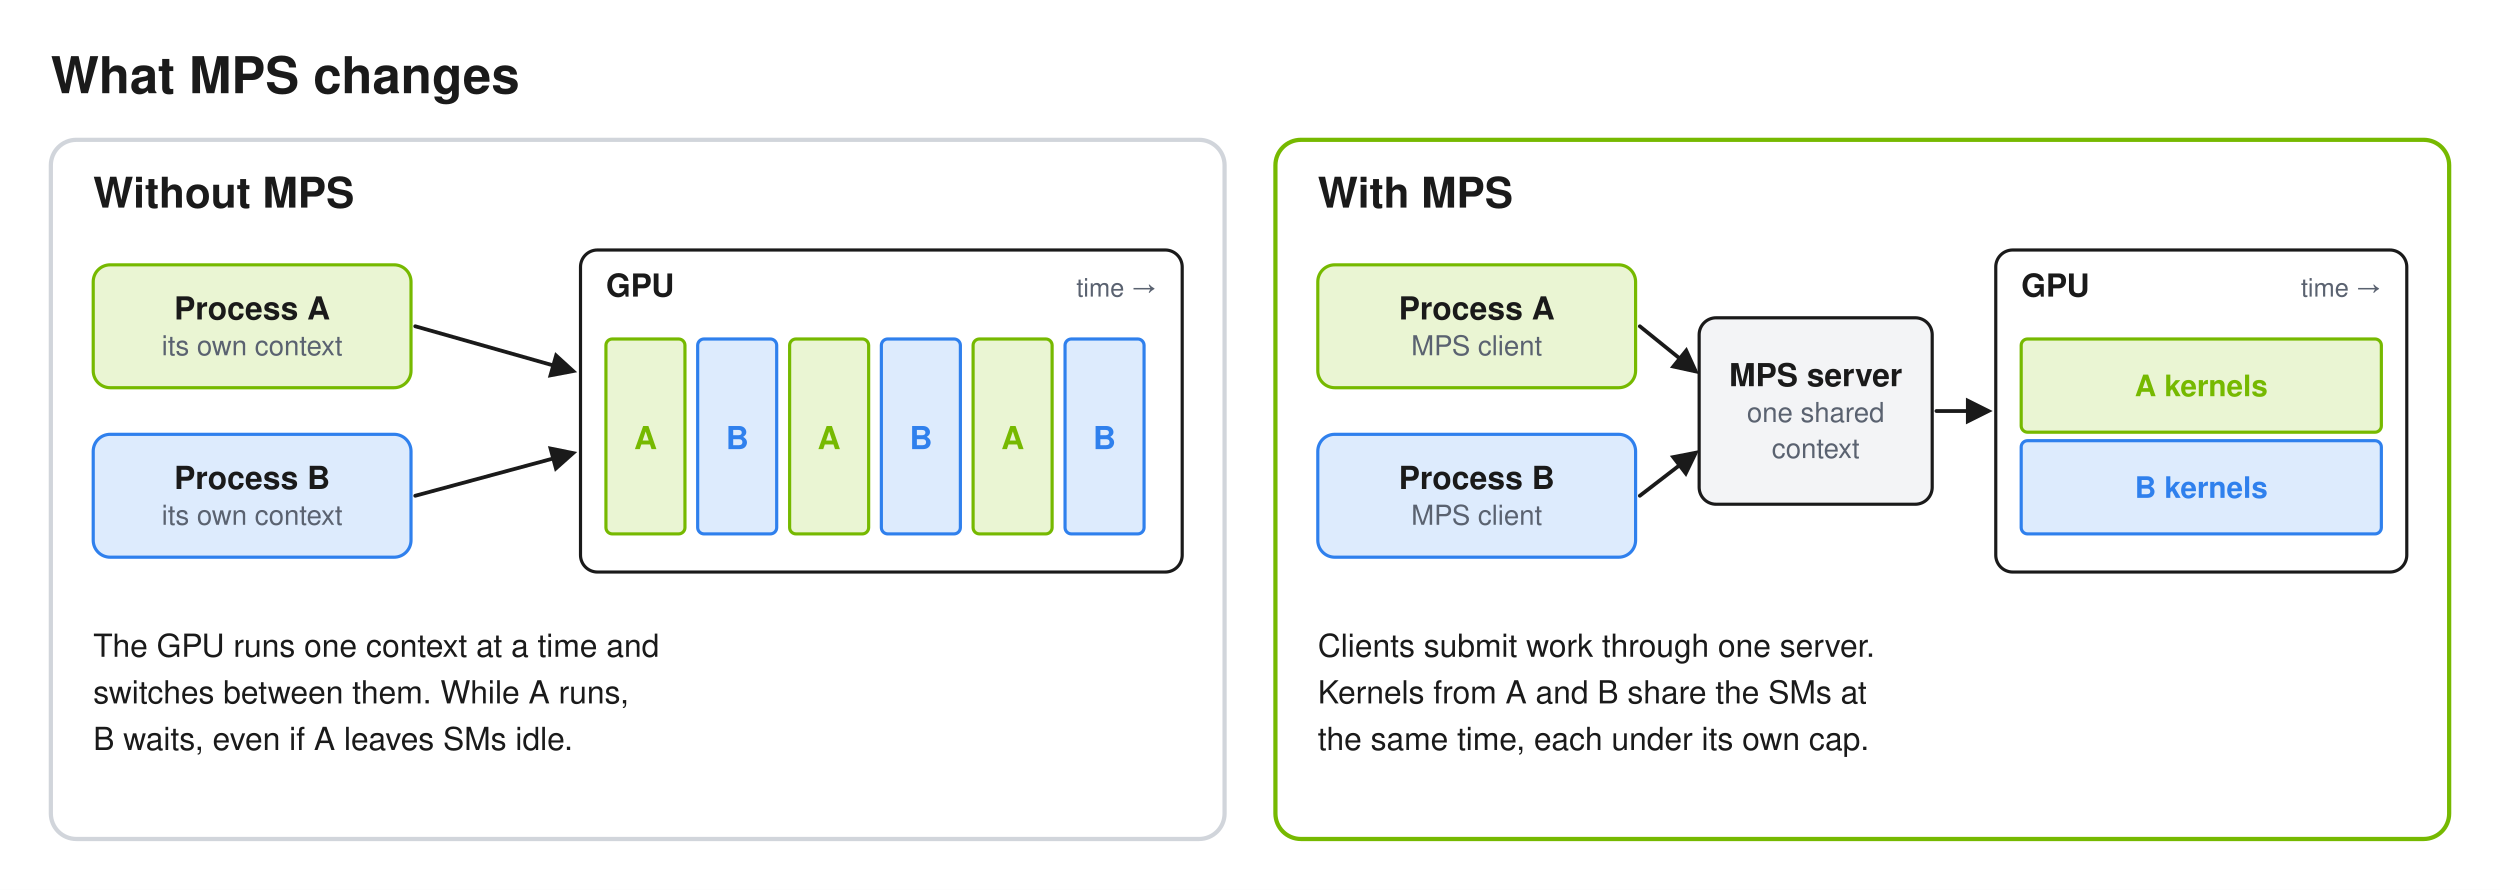
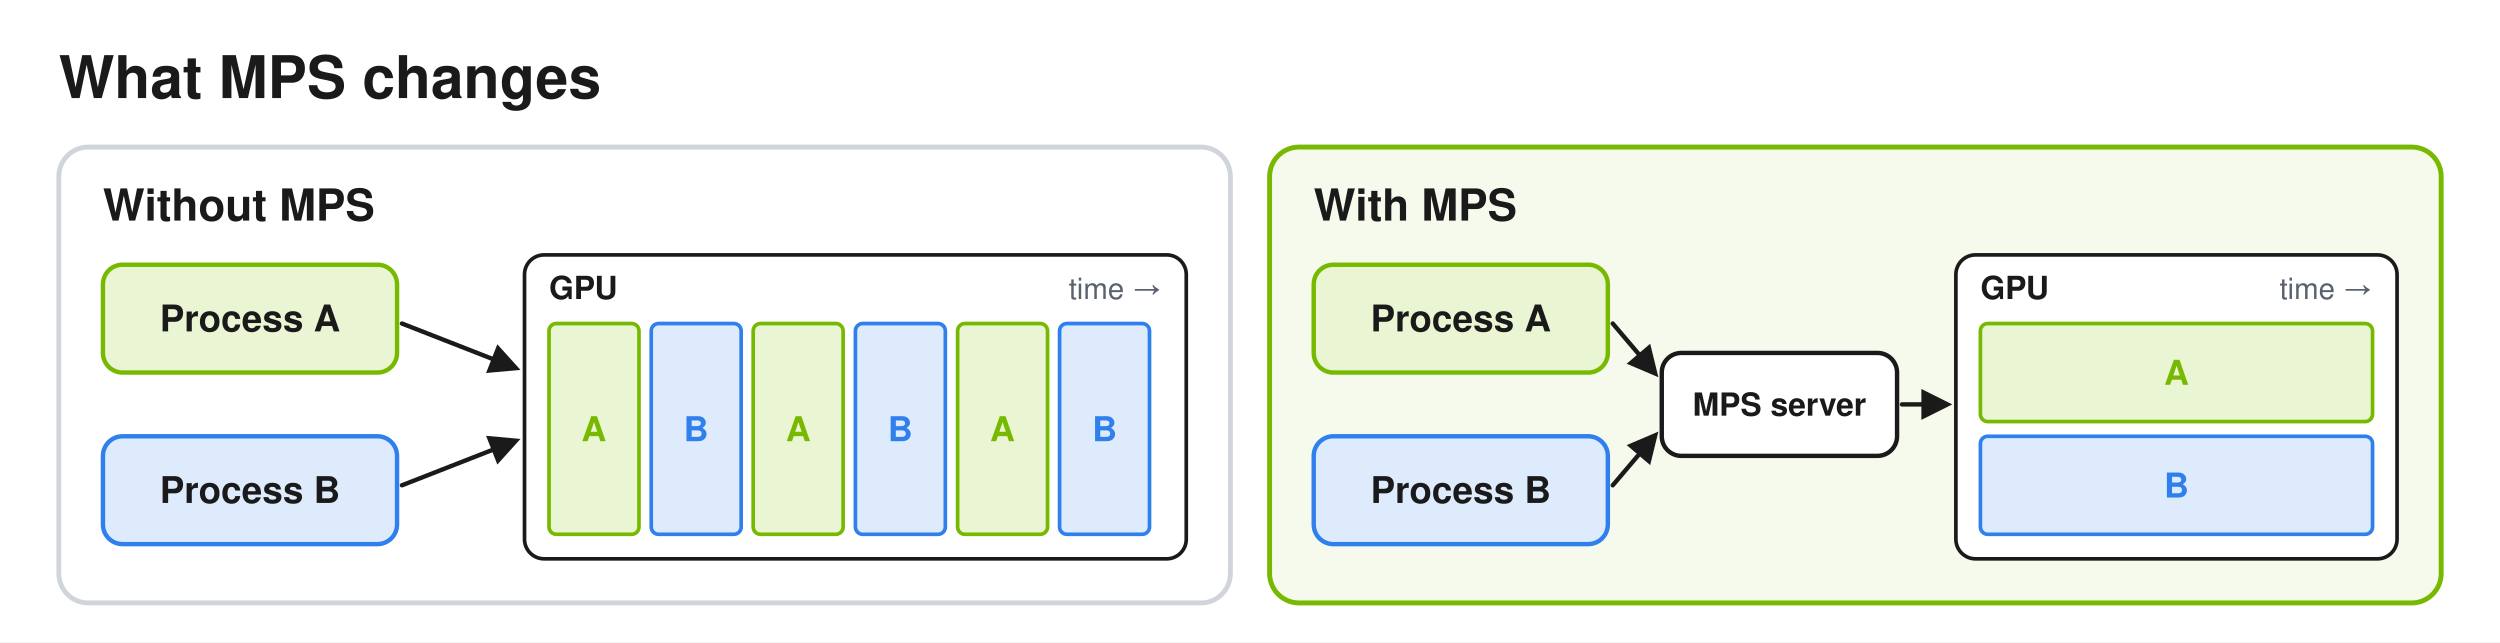
- <svg xmlns="http://www.w3.org/2000/svg" width="1180" height="420" viewBox="0 0 1180 420" role="img" aria-labelledby="title desc" font-family="Helvetica, Arial, sans-serif">
+ <svg xmlns="http://www.w3.org/2000/svg" width="1020" height="262" viewBox="0 0 1020 262" role="img" aria-labelledby="title desc" font-family="Helvetica, Arial, sans-serif">
  <defs>
    <marker id="a-ink" viewBox="0 0 10 10" refX="8" refY="5" markerWidth="7" markerHeight="7" orient="auto-start-reverse">
      <path d="M0,0 L10,5 L0,10 z" fill="#1A1A1A" />
    </marker>
    <marker id="a-gray" viewBox="0 0 10 10" refX="8" refY="5" markerWidth="7" markerHeight="7" orient="auto-start-reverse">
      <path d="M0,0 L10,5 L0,10 z" fill="#9CA3AF" />
    </marker>
    <marker id="a-green" viewBox="0 0 10 10" refX="8" refY="5" markerWidth="7" markerHeight="7" orient="auto-start-reverse">
      <path d="M0,0 L10,5 L0,10 z" fill="#76B900" />
    </marker>
    <marker id="a-red" viewBox="0 0 10 10" refX="8" refY="5" markerWidth="7" markerHeight="7" orient="auto-start-reverse">
      <path d="M0,0 L10,5 L0,10 z" fill="#C62828" />
    </marker>
  </defs>
-   <rect x="0.0" y="0.0" width="1180.0" height="420.0" fill="#FFFFFF" />
-   <text x="24.0" y="44.0" font-size="24" font-weight="700" fill="#1A1A1A" text-anchor="start">What MPS changes</text>
-   <rect x="24.0" y="66.0" width="554.0" height="330.0" fill="#FFFFFF" rx="12" stroke="#D1D5DB" stroke-width="2" />
-   <text x="44.0" y="98.0" font-size="20" font-weight="700" fill="#1A1A1A" text-anchor="start">Without MPS</text>
-   <rect x="44.0" y="125.0" width="150.0" height="58.0" fill="#EAF5D3" rx="8" stroke="#76B900" stroke-width="1.5" />
-   <text x="119.0" y="150.8" font-size="15" font-weight="700" fill="#1A1A1A" text-anchor="middle">Process A</text>
-   <text x="119.0" y="167.7" font-size="13" font-weight="400" fill="#5A6270" text-anchor="middle">its own context</text>
-   <rect x="44.0" y="205.0" width="150.0" height="58.0" fill="#DDEBFD" rx="8" stroke="#2F80ED" stroke-width="1.5" />
-   <text x="119.0" y="230.8" font-size="15" font-weight="700" fill="#1A1A1A" text-anchor="middle">Process B</text>
-   <text x="119.0" y="247.7" font-size="13" font-weight="400" fill="#5A6270" text-anchor="middle">its own context</text>
-   <line x1="196.0" y1="154.0" x2="270.0" y2="175.0" stroke="#1A1A1A" stroke-width="1.8" stroke-linecap="round" marker-end="url(#a-ink)" />
-   <line x1="196.0" y1="234.0" x2="270.0" y2="214.0" stroke="#1A1A1A" stroke-width="1.8" stroke-linecap="round" marker-end="url(#a-ink)" />
-   <rect x="274.0" y="118.0" width="284.0" height="152.0" fill="#FFFFFF" rx="8" stroke="#1A1A1A" stroke-width="1.5" />
-   <text x="286.0" y="140.0" font-size="15" font-weight="700" fill="#1A1A1A" text-anchor="start">GPU</text>
-   <text x="546.0" y="140.0" font-size="12" font-weight="400" fill="#5A6270" text-anchor="end">time →</text>
-   <rect x="286.0" y="160.0" width="37.3" height="92.0" fill="#EAF5D3" rx="3" stroke="#76B900" stroke-width="1.5" />
-   <text x="304.7" y="212.0" font-size="15" font-weight="700" fill="#76B900" text-anchor="middle">A</text>
-   <rect x="329.3" y="160.0" width="37.3" height="92.0" fill="#DDEBFD" rx="3" stroke="#2F80ED" stroke-width="1.5" />
-   <text x="348.0" y="212.0" font-size="15" font-weight="700" fill="#2F80ED" text-anchor="middle">B</text>
-   <rect x="372.7" y="160.0" width="37.3" height="92.0" fill="#EAF5D3" rx="3" stroke="#76B900" stroke-width="1.5" />
-   <text x="391.3" y="212.0" font-size="15" font-weight="700" fill="#76B900" text-anchor="middle">A</text>
-   <rect x="416.0" y="160.0" width="37.3" height="92.0" fill="#DDEBFD" rx="3" stroke="#2F80ED" stroke-width="1.5" />
-   <text x="434.7" y="212.0" font-size="15" font-weight="700" fill="#2F80ED" text-anchor="middle">B</text>
-   <rect x="459.3" y="160.0" width="37.3" height="92.0" fill="#EAF5D3" rx="3" stroke="#76B900" stroke-width="1.5" />
-   <text x="478.0" y="212.0" font-size="15" font-weight="700" fill="#76B900" text-anchor="middle">A</text>
-   <rect x="502.7" y="160.0" width="37.3" height="92.0" fill="#DDEBFD" rx="3" stroke="#2F80ED" stroke-width="1.5" />
-   <text x="521.3" y="212.0" font-size="15" font-weight="700" fill="#2F80ED" text-anchor="middle">B</text>
-   <text x="44.0" y="310.0" font-size="15" font-weight="400" fill="#1A1A1A" text-anchor="start">The GPU runs one context at a time and</text>
-   <text x="44.0" y="332.0" font-size="15" font-weight="400" fill="#1A1A1A" text-anchor="start">switches between them. While A runs,</text>
-   <text x="44.0" y="354.0" font-size="15" font-weight="400" fill="#1A1A1A" text-anchor="start">B waits, even if A leaves SMs idle.</text>
-   <rect x="602.0" y="66.0" width="554.0" height="330.0" fill="#FFFFFF" rx="12" stroke="#76B900" stroke-width="2" />
-   <text x="622.0" y="98.0" font-size="20" font-weight="700" fill="#1A1A1A" text-anchor="start">With MPS</text>
-   <rect x="622.0" y="125.0" width="150.0" height="58.0" fill="#EAF5D3" rx="8" stroke="#76B900" stroke-width="1.5" />
-   <text x="697.0" y="150.8" font-size="15" font-weight="700" fill="#1A1A1A" text-anchor="middle">Process A</text>
-   <text x="697.0" y="167.7" font-size="13" font-weight="400" fill="#5A6270" text-anchor="middle">MPS client</text>
-   <rect x="622.0" y="205.0" width="150.0" height="58.0" fill="#DDEBFD" rx="8" stroke="#2F80ED" stroke-width="1.5" />
-   <text x="697.0" y="230.8" font-size="15" font-weight="700" fill="#1A1A1A" text-anchor="middle">Process B</text>
-   <text x="697.0" y="247.7" font-size="13" font-weight="400" fill="#5A6270" text-anchor="middle">MPS client</text>
-   <rect x="802.0" y="150.0" width="110.0" height="88.0" fill="#F3F4F6" rx="8" stroke="#1A1A1A" stroke-width="1.5" />
-   <text x="857.0" y="182.3" font-size="15" font-weight="700" fill="#1A1A1A" text-anchor="middle">MPS server</text>
-   <text x="857.0" y="199.2" font-size="13" font-weight="400" fill="#5A6270" text-anchor="middle">one shared</text>
-   <text x="857.0" y="216.2" font-size="13" font-weight="400" fill="#5A6270" text-anchor="middle">context</text>
-   <line x1="774.0" y1="154.0" x2="800.0" y2="175.0" stroke="#1A1A1A" stroke-width="1.8" stroke-linecap="round" marker-end="url(#a-ink)" />
-   <line x1="774.0" y1="234.0" x2="800.0" y2="214.0" stroke="#1A1A1A" stroke-width="1.8" stroke-linecap="round" marker-end="url(#a-ink)" />
-   <line x1="914.0" y1="194.0" x2="938.0" y2="194.0" stroke="#1A1A1A" stroke-width="1.8" stroke-linecap="round" marker-end="url(#a-ink)" />
-   <rect x="942.0" y="118.0" width="194.0" height="152.0" fill="#FFFFFF" rx="8" stroke="#1A1A1A" stroke-width="1.5" />
-   <text x="954.0" y="140.0" font-size="15" font-weight="700" fill="#1A1A1A" text-anchor="start">GPU</text>
-   <text x="1124.0" y="140.0" font-size="12" font-weight="400" fill="#5A6270" text-anchor="end">time →</text>
-   <rect x="954.0" y="160.0" width="170.0" height="44.0" fill="#EAF5D3" rx="3" stroke="#76B900" stroke-width="1.5" />
-   <rect x="954.0" y="208.0" width="170.0" height="44.0" fill="#DDEBFD" rx="3" stroke="#2F80ED" stroke-width="1.5" />
-   <text x="1039.0" y="187.0" font-size="14" font-weight="700" fill="#76B900" text-anchor="middle">A kernels</text>
-   <text x="1039.0" y="235.0" font-size="14" font-weight="700" fill="#2F80ED" text-anchor="middle">B kernels</text>
-   <text x="622.0" y="310.0" font-size="15" font-weight="400" fill="#1A1A1A" text-anchor="start">Clients submit work through one server.</text>
-   <text x="622.0" y="332.0" font-size="15" font-weight="400" fill="#1A1A1A" text-anchor="start">Kernels from A and B share the SMs at</text>
-   <text x="622.0" y="354.0" font-size="15" font-weight="400" fill="#1A1A1A" text-anchor="start">the same time, each under its own cap.</text>
+   <rect x="0.0" y="0.0" width="1020.0" height="262.0" fill="#FFFFFF" />
+   <text x="24.0" y="40.0" font-size="24" font-weight="700" fill="#1A1A1A" text-anchor="start">What MPS changes</text>
+   <rect x="24.0" y="60.0" width="478.0" height="186.0" fill="#FFFFFF" rx="12" stroke="#D1D5DB" stroke-width="2" />
+   <text x="42.0" y="90.0" font-size="18" font-weight="700" fill="#1A1A1A" text-anchor="start">Without MPS</text>
+   <rect x="42.0" y="108.0" width="120.0" height="44.0" fill="#EAF5D3" rx="8" stroke="#76B900" stroke-width="1.8" />
+   <text x="102.0" y="135.2" font-size="15" font-weight="700" fill="#1A1A1A" text-anchor="middle">Process A</text>
+   <rect x="42.0" y="178.0" width="120.0" height="44.0" fill="#DDEBFD" rx="8" stroke="#2F80ED" stroke-width="1.8" />
+   <text x="102.0" y="205.2" font-size="15" font-weight="700" fill="#1A1A1A" text-anchor="middle">Process B</text>
+   <line x1="164.0" y1="132.0" x2="210.0" y2="150.0" stroke="#1A1A1A" stroke-width="1.8" stroke-linecap="round" marker-end="url(#a-ink)" />
+   <line x1="164.0" y1="198.0" x2="210.0" y2="180.0" stroke="#1A1A1A" stroke-width="1.8" stroke-linecap="round" marker-end="url(#a-ink)" />
+   <rect x="214.0" y="104.0" width="270.0" height="124.0" fill="#FFFFFF" rx="8" stroke="#1A1A1A" stroke-width="1.5" />
+   <text x="224.0" y="122.0" font-size="13" font-weight="700" fill="#1A1A1A" text-anchor="start">GPU</text>
+   <text x="474.0" y="122.0" font-size="12" font-weight="400" fill="#5A6270" text-anchor="end">time →</text>
+   <rect x="224.0" y="132.0" width="36.7" height="86.0" fill="#EAF5D3" rx="3" stroke="#76B900" stroke-width="1.5" />
+   <text x="242.3" y="180.0" font-size="14" font-weight="700" fill="#76B900" text-anchor="middle">A</text>
+   <rect x="265.7" y="132.0" width="36.7" height="86.0" fill="#DDEBFD" rx="3" stroke="#2F80ED" stroke-width="1.5" />
+   <text x="284.0" y="180.0" font-size="14" font-weight="700" fill="#2F80ED" text-anchor="middle">B</text>
+   <rect x="307.3" y="132.0" width="36.7" height="86.0" fill="#EAF5D3" rx="3" stroke="#76B900" stroke-width="1.5" />
+   <text x="325.7" y="180.0" font-size="14" font-weight="700" fill="#76B900" text-anchor="middle">A</text>
+   <rect x="349.0" y="132.0" width="36.7" height="86.0" fill="#DDEBFD" rx="3" stroke="#2F80ED" stroke-width="1.5" />
+   <text x="367.3" y="180.0" font-size="14" font-weight="700" fill="#2F80ED" text-anchor="middle">B</text>
+   <rect x="390.7" y="132.0" width="36.7" height="86.0" fill="#EAF5D3" rx="3" stroke="#76B900" stroke-width="1.5" />
+   <text x="409.0" y="180.0" font-size="14" font-weight="700" fill="#76B900" text-anchor="middle">A</text>
+   <rect x="432.3" y="132.0" width="36.7" height="86.0" fill="#DDEBFD" rx="3" stroke="#2F80ED" stroke-width="1.5" />
+   <text x="450.7" y="180.0" font-size="14" font-weight="700" fill="#2F80ED" text-anchor="middle">B</text>
+   <rect x="518.0" y="60.0" width="478.0" height="186.0" fill="#F5FAEC" rx="12" stroke="#76B900" stroke-width="2" />
+   <text x="536.0" y="90.0" font-size="18" font-weight="700" fill="#1A1A1A" text-anchor="start">With MPS</text>
+   <rect x="536.0" y="108.0" width="120.0" height="44.0" fill="#EAF5D3" rx="8" stroke="#76B900" stroke-width="1.8" />
+   <text x="596.0" y="135.2" font-size="15" font-weight="700" fill="#1A1A1A" text-anchor="middle">Process A</text>
+   <rect x="536.0" y="178.0" width="120.0" height="44.0" fill="#DDEBFD" rx="8" stroke="#2F80ED" stroke-width="1.8" />
+   <text x="596.0" y="205.2" font-size="15" font-weight="700" fill="#1A1A1A" text-anchor="middle">Process B</text>
+   <rect x="678.0" y="144.0" width="96.0" height="42.0" fill="#FFFFFF" rx="8" stroke="#1A1A1A" stroke-width="1.8" />
+   <text x="726.0" y="169.6" font-size="13" font-weight="700" fill="#1A1A1A" text-anchor="middle">MPS server</text>
+   <line x1="658.0" y1="132.0" x2="675.0" y2="152.0" stroke="#1A1A1A" stroke-width="1.8" stroke-linecap="round" marker-end="url(#a-ink)" />
+   <line x1="658.0" y1="198.0" x2="675.0" y2="178.0" stroke="#1A1A1A" stroke-width="1.8" stroke-linecap="round" marker-end="url(#a-ink)" />
+   <line x1="776.0" y1="165.0" x2="794.0" y2="165.0" stroke="#1A1A1A" stroke-width="1.8" stroke-linecap="round" marker-end="url(#a-ink)" />
+   <rect x="798.0" y="104.0" width="180.0" height="124.0" fill="#FFFFFF" rx="8" stroke="#1A1A1A" stroke-width="1.5" />
+   <text x="808.0" y="122.0" font-size="13" font-weight="700" fill="#1A1A1A" text-anchor="start">GPU</text>
+   <text x="968.0" y="122.0" font-size="12" font-weight="400" fill="#5A6270" text-anchor="end">time →</text>
+   <rect x="808.0" y="132.0" width="160.0" height="40.0" fill="#EAF5D3" rx="3" stroke="#76B900" stroke-width="1.5" />
+   <rect x="808.0" y="178.0" width="160.0" height="40.0" fill="#DDEBFD" rx="3" stroke="#2F80ED" stroke-width="1.5" />
+   <text x="888.0" y="157.0" font-size="14" font-weight="700" fill="#76B900" text-anchor="middle">A</text>
+   <text x="888.0" y="203.0" font-size="14" font-weight="700" fill="#2F80ED" text-anchor="middle">B</text>
</svg>
